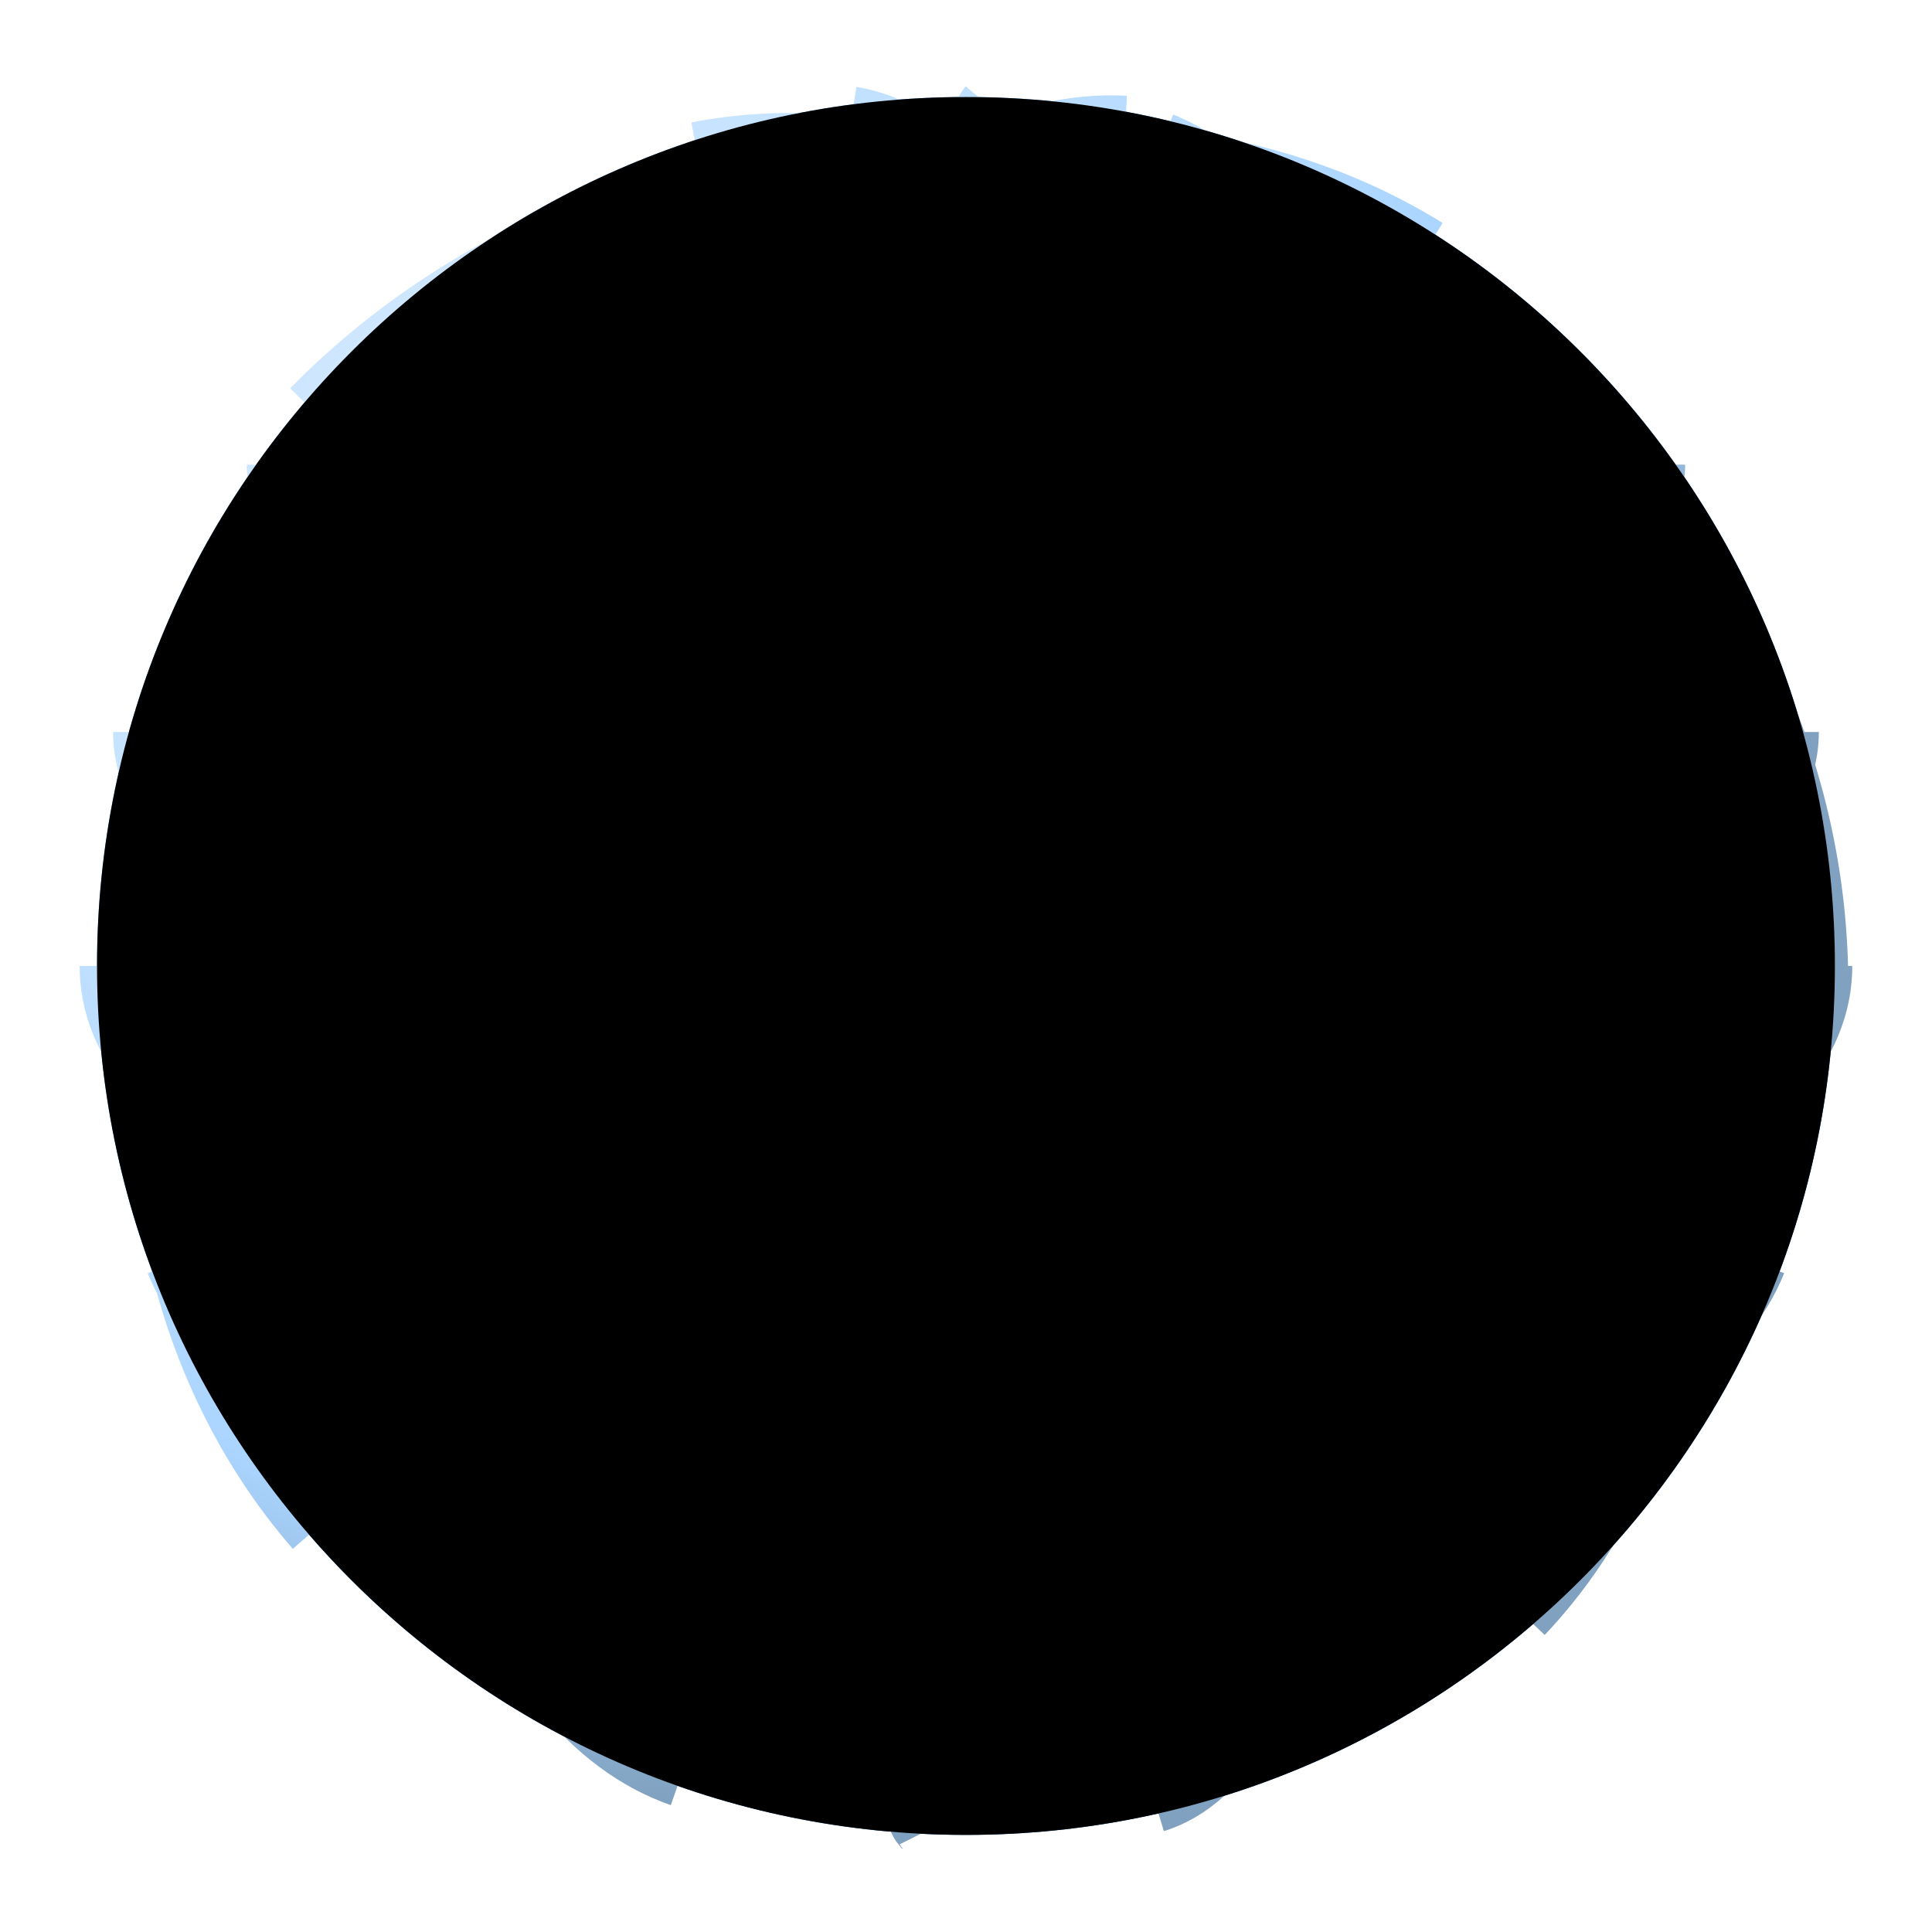
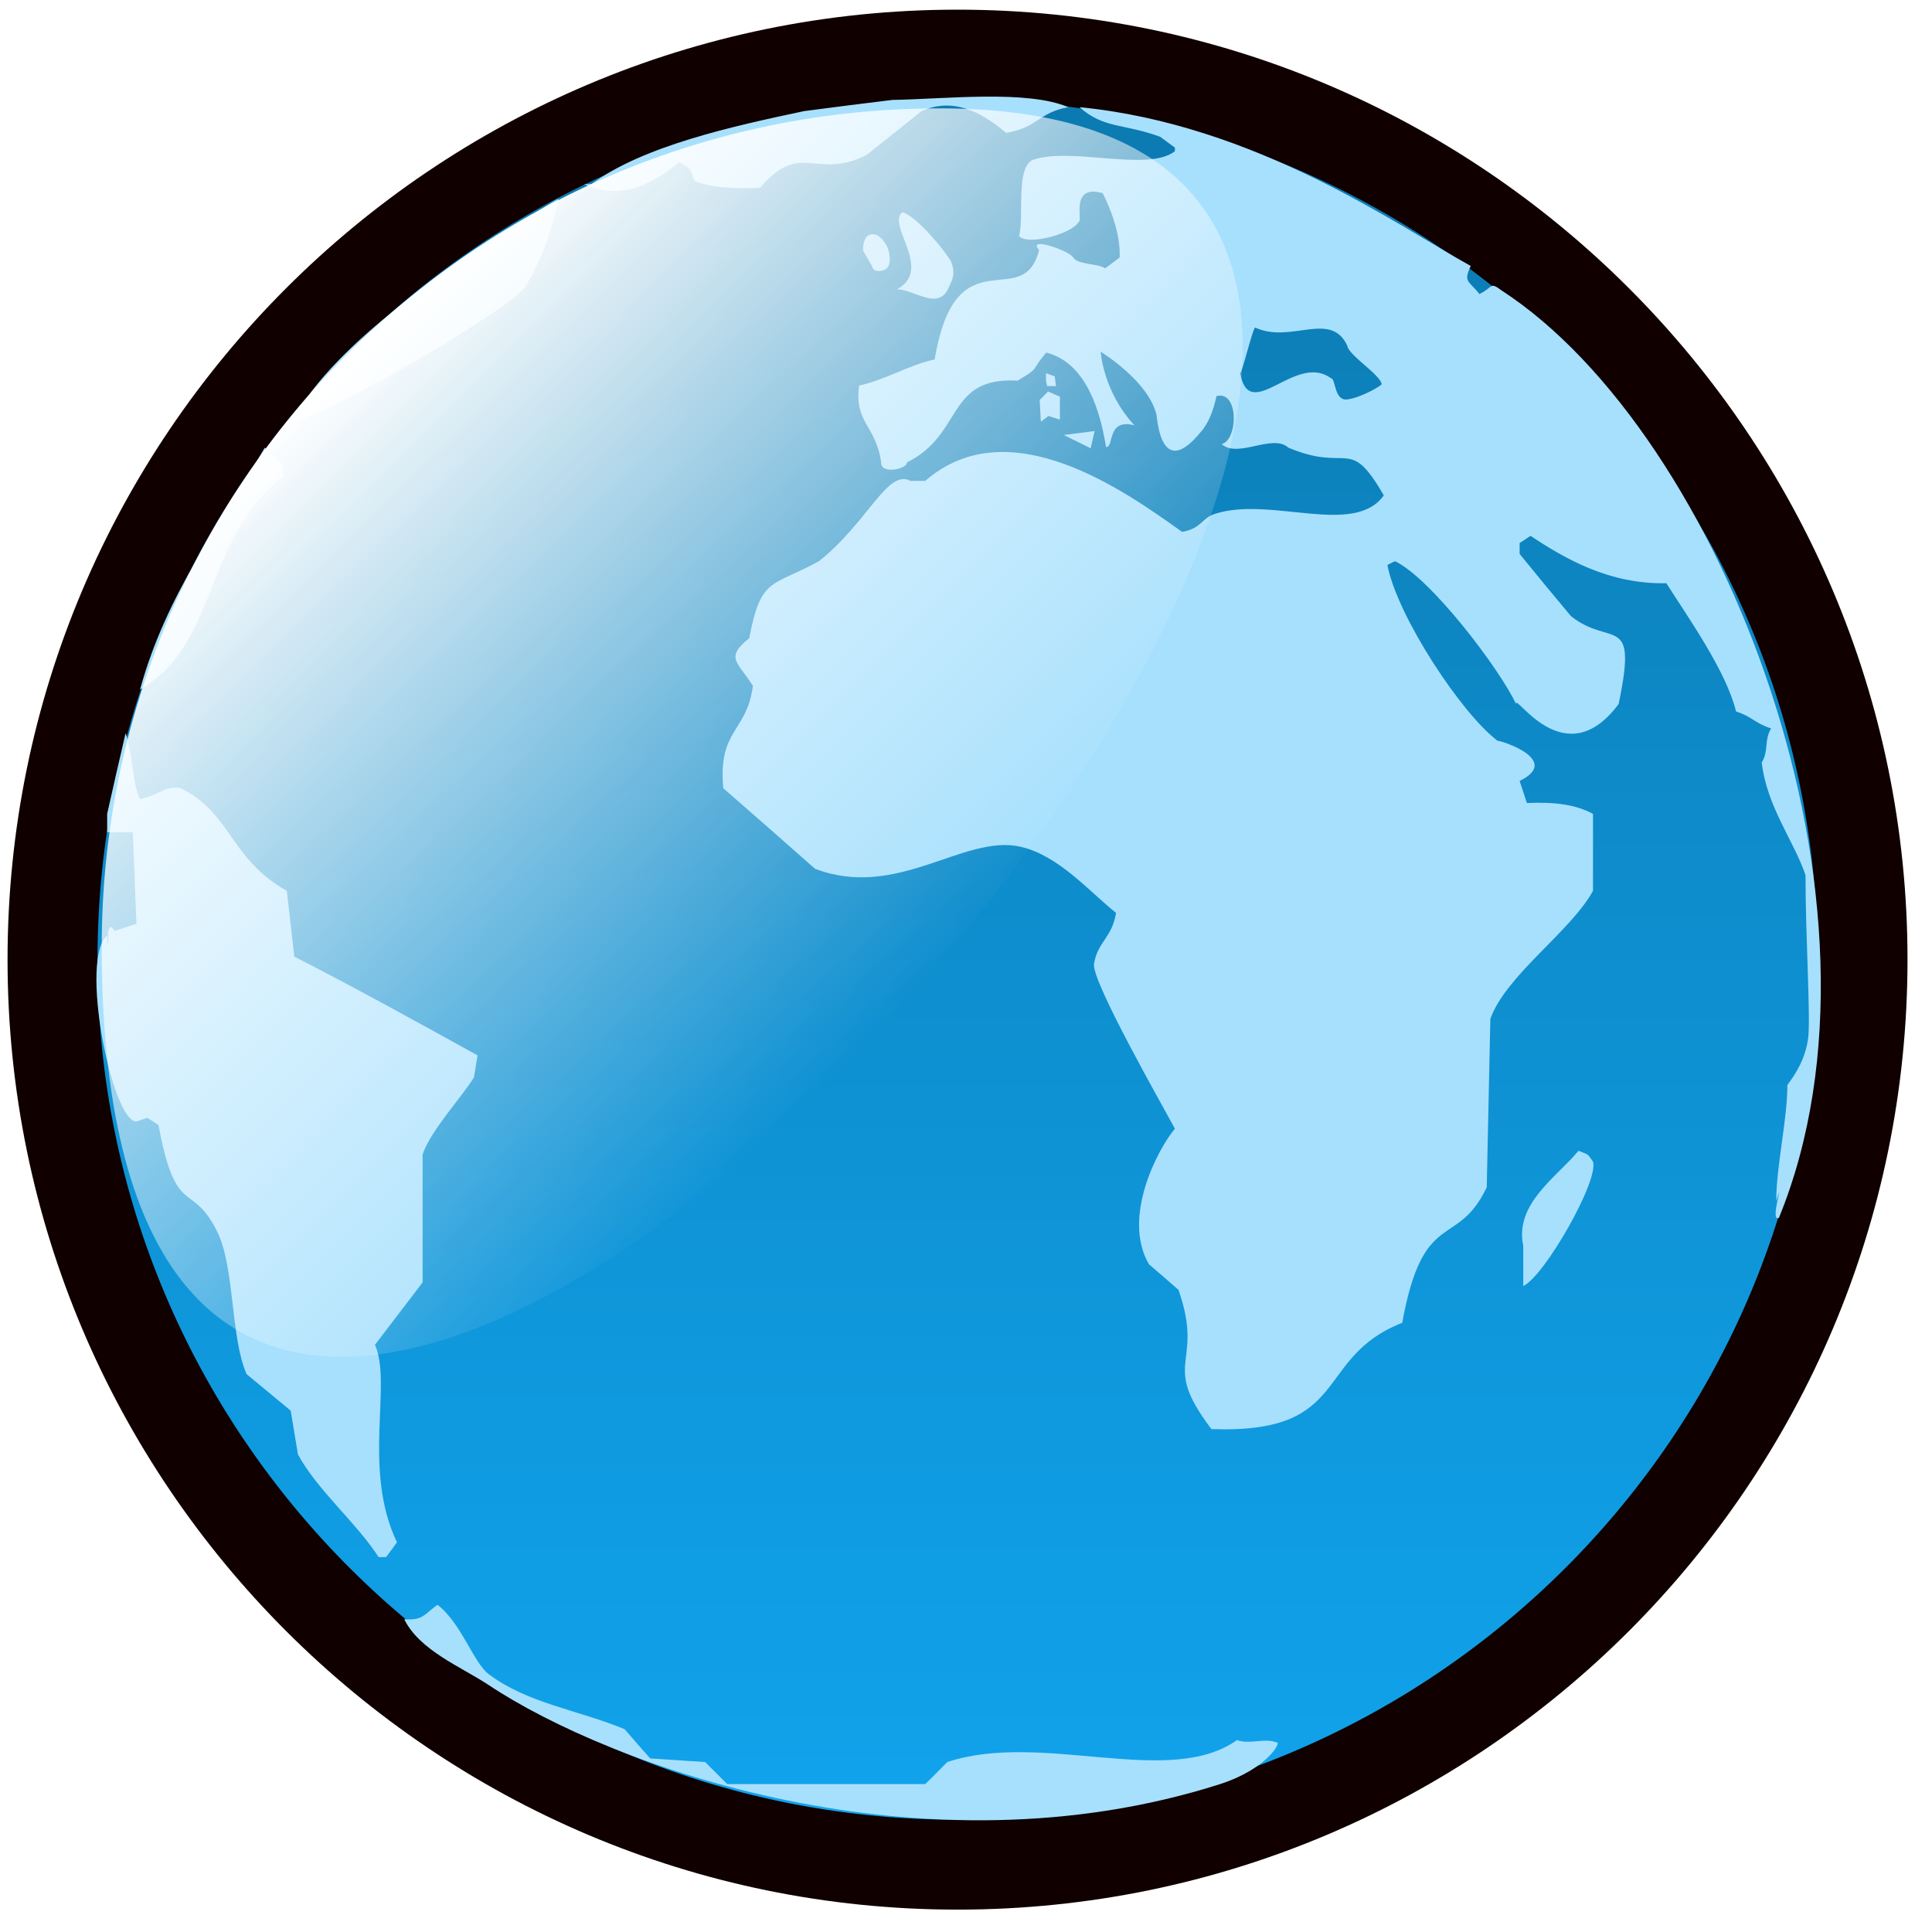
<svg xmlns="http://www.w3.org/2000/svg" version="1.1" width="64" height="64" color-interpolation="linearRGB">
  <g>
-     <radialGradient id="gradient0" gradientUnits="userSpaceOnUse" cx="0" cy="0" r="64" gradientTransform="matrix(0.5312,0,0,0.5312,20,20)">
-       <stop offset="0" stop-color="#d9ecff" />
-       <stop offset="0.787" stop-color="#0587ff" />
-       <stop offset="1" stop-color="#0567c2" />
-     </radialGradient>
-     <path style="fill:url(#gradient0)" d="M28 2C13.64 2 2 13.64 2 28C2 42.35 13.64 54 28 54C42.35 54 54 42.35 54 28C54 13.64 42.35 2 28 2z" transform="matrix(1.1071,0,0,1.1071,1,1)" />
-     <radialGradient id="gradient1" gradientUnits="userSpaceOnUse" cx="0" cy="0" r="64" gradientTransform="matrix(0.5312,0,0,0.5312,20,20)">
-       <stop offset="0" stop-color="#f2f9ff" />
-       <stop offset="0.787" stop-color="#abd5ff" />
-       <stop offset="1" stop-color="#80a1bf" />
-     </radialGradient>
-     <path style="fill:none; stroke:url(#gradient1); stroke-width:1.039" d="M55 29C55 35.23 43.28 39 29 39C14.7 39 3 35.23 3 29            M48 46C45 49 37.26 53 29 53C20.72 53 13 49 10 46            M23 4C21.68 4.55 21 5.17 21 6C21 7.74 24.36 9 29 9C33.62 9 37 7.74 37 6C37 5.18 36.3 4.55 35 4            M20.88 4.27C21.87 4.08 22.9 3.98 24 4C35.29 4.08 47.04 15.27 50.06 28.78C51.9 36.97 50.13 44.24 45.94 48.66            M25.64 3.21C31.04 4.07 37.14 15.54 39.38 29.27C41.49 42.28 39.43 52.97 34.77 54.39            M9.15 12.08C13.94 7.19 21.03 4.27 28.93 4.66C43.12 5.34 54.74 16.41 54.88 29.34            M20.34 53.62C14.67 51.63 11.66 42.61 13.46 31.13C15.6 17.3 23.92 4.88 31.98 3.58C32.6 3.48 33.19 3.45 33.79 3.48            M9.25 46.1C5.05 41.26 3.37 34.13 5.31 26.51C8.69 13.31 21.75 3.37 34.35 4.42C37.61 4.71 40.52 5.68 42.99 7.21            M27.48 55.05C27.47 55.03 27.44 54.99 27.39 54.97C26.25 53.64 25.82 40.84 26.51 26.56C27.09 14.02 28.32 4.31 29.39 3.01            M53 38C51 43 41.15 47 29 47C16.96 47 7 43 5 38            M50 14C50 18.27 40.03 22 29 22C17.96 22 8 18.27 8 14            M54 22C54 27.47 42.55 31 29 31C15.44 31 4 27.47 4 22" transform="matrix(1.1071,0,0,1.1071,-0.1071,-0.1071)" />
-     <path style="fill:#000000" d="M28 2C13.64 2 2 13.64 2 28C2 42.35 13.64 54 28 54C42.35 54 54 42.35 54 28C54 13.64 42.35 2 28 2z" transform="matrix(1.1071,0,0,1.1071,1,1)" />
+     <path style="fill:#100000" d="M1.25 31.79C1.25 48.59 14.92 62.26 31.72 62.26C48.52 62.26 62.19 48.59 62.19 31.79C62.19 14.99 48.52 1.32 31.72 1.32C14.92 1.32 1.25 14.99 1.25 31.79z" transform="matrix(1.0328,0,0,1.0328,-1.041,-1.0434)" />
+     <linearGradient id="gradient0" gradientUnits="userSpaceOnUse" x1="31.72" y1="60.28" x2="31.72" y2="3.3">
+       <stop offset="0" stop-color="#10a3ec" />
+       <stop offset="1" stop-color="#0c7ab1" />
+     </linearGradient>
+     <path style="fill:url(#gradient0)" d="M31.72 3.3C15.99 3.3 3.23 16.06 3.23 31.79C3.23 47.52 15.99 60.28 31.72 60.28C47.45 60.28 60.21 47.52 60.21 31.79C60.21 16.06 47.45 3.3 31.72 3.3z" />
+     <path style="fill:#a7e0fd" d="M17.4 9.5C17.94 8.63 18.29 7.61 18.5 6.59C18.42 6.59 17.61 7.15 17.53 7.15C15.3 8.61 11.45 11.05 9.87 13.62C9.75 13.74 9.62 13.86 9.5 13.98C10.74 13.91 16.98 10.17 17.4 9.5z            M9.38 15.8V15.44C9.18 15.24 8.98 15.04 8.77 14.83C7.31 17.34 5.5 19.69 4.64 22.84C7.27 21.32 6.7 17.86 9.38 15.8z            M35.24 14.41L36.13 14.85L36.26 14.28L35.24 14.41z            M29.72 9.58C30.33 9.62 31.02 10.24 31.38 9.62C31.55 9.27 31.67 9.08 31.5 8.65C31.27 8.27 30.37 7.17 29.9 7.03C29.34 7.43 30.93 8.92 29.72 9.58z            M22.51 5.37C22.88 5.62 22.83 5.49 23 5.98C23.5 6.22 24.35 6.26 25.18 6.22C26.52 4.63 27.05 5.99 28.71 5.13C29.32 4.65 29.92 4.16 30.53 3.68C31.72 3.14 32.75 3.92 33.33 4.4C34.38 4.23 34.39 3.73 35.39 3.55C34.02 2.97 31.34 3.28 29.56 3.31C28.59 3.43 27.61 3.55 26.64 3.68C24.28 4.18 21.31 4.83 19.59 6.1H19.35C20.75 6.74 21.87 5.87 22.51 5.37z            M52.29 38.12C51.6 38.97 50.16 39.87 50.46 41.27V42.6C51.15 42.29 52.97 39.12 52.77 38.48C52.56 38.19 52.65 38.27 52.29 38.12z            M34.94 12.47L34.65 12.36V12.61L34.69 12.79H34.98L34.94 12.47z            M12.42 44.55C12.95 43.86 13.47 43.17 14 42.48V38.24C14.26 37.46 15.27 36.38 15.7 35.69C15.74 35.45 15.78 35.21 15.82 34.96C13.79 33.84 11.75 32.71 9.75 31.69C9.67 30.96 9.58 30.23 9.5 29.51C7.6 28.44 7.66 26.92 5.98 26.11C5.46 26.01 5.31 26.33 4.64 26.47C4.37 25.95 4.41 24.97 4.16 24.29C3.95 25.18 3.75 26.07 3.55 26.96V27.57H4.4C4.44 28.58 4.48 29.59 4.52 30.6C4.28 30.68 4.03 30.76 3.79 30.84C3.65 30.58 3.59 30.77 3.57 30.98C3.57 30.97 3.58 30.97 3.59 30.96C3.57 31.51 3.54 31.23 3.57 30.98C2.6 31.69 3.72 37.19 4.52 37.15C4.64 37.11 4.76 37.07 4.88 37.03C5.01 37.11 5.13 37.19 5.25 37.27C5.83 40.39 6.35 39.1 7.19 40.79C7.78 41.96 7.63 44.3 8.17 45.52C8.65 45.92 9.14 46.32 9.63 46.73C9.71 47.21 9.79 47.7 9.87 48.18C10.5 49.35 11.84 50.48 12.54 51.58H12.79C12.91 51.42 13.03 51.26 13.15 51.09C11.99 48.67 13 45.82 12.42 44.55z            M40.98 57.64C38.72 59.25 34.52 57.33 31.38 58.37C31.14 58.61 30.9 58.86 30.65 59.1H24.09C23.85 58.86 23.6 58.61 23.36 58.37C22.75 58.33 22.14 58.29 21.54 58.25C21.25 57.93 20.97 57.6 20.69 57.28C19.1 56.63 17.49 56.43 16.19 55.46C15.69 55.09 15.28 53.76 14.49 53.16C14.02 53.51 14 53.68 13.39 53.64C13.91 54.68 15.25 55.2 16.19 55.82C20.21 58.5 30.55 62.25 40.42 59.1C42.02 58.58 42.48 57.66 42.28 57.72C41.92 57.56 41.35 57.8 40.98 57.64z            M34.48 13.97L34.73 13.78L35.11 13.9V13.14L34.72 12.97L34.44 13.25L34.48 13.97z            M49.74 9.62C49.34 9.32 49.47 9.52 49.01 9.74C48.64 9.28 48.47 9.35 48.72 8.81C46.31 7.48 41.6 4.12 35.76 3.55C36.58 4.27 37.19 4.08 38.43 4.53C38.59 4.65 38.76 4.77 38.92 4.89V5.01C38.02 5.71 35.46 4.85 34.2 5.3C33.64 5.6 33.93 7.12 33.76 7.82C34.04 8.15 35.53 7.74 35.73 7.35C35.89 7.35 35.42 6.08 36.53 6.4C36.77 6.88 37.12 7.72 37.09 8.53C36.93 8.65 36.77 8.77 36.61 8.89C36.38 8.72 35.71 8.78 35.55 8.53C35.44 8.31 34 7.81 34.42 8.28C34.39 8.41 34.35 8.52 34.31 8.61C33.63 10.11 31.63 7.94 30.96 11.91C30.15 12.07 29.27 12.61 28.46 12.77C28.29 14.01 29.01 14.07 29.19 15.32C29.17 15.74 30.08 15.52 30.04 15.32C31.93 14.39 31.33 12.47 33.71 12.61C34.49 12.14 34.11 12.32 34.66 11.68C36.03 12.03 36.46 13.72 36.64 14.81C36.92 14.81 36.65 13.85 37.58 14.09C36.54 12.97 36.46 11.65 36.46 11.65C36.46 11.65 38.04 12.61 38.31 13.74C38.48 15.3 39.1 15.13 39.75 14.34C40.03 14.04 40.19 13.61 40.3 13.12C41.05 12.93 41.01 14.58 40.47 14.71C41 15.2 42.16 14.35 42.68 14.83C44.7 15.68 44.68 14.4 45.84 16.41C44.86 17.79 42.09 16.43 40.25 17.02C39.8 17.16 39.82 17.5 39.16 17.62C37.32 16.31 33.44 13.5 30.65 15.93H30.16C29.4 15.52 28.76 17.29 27.13 18.59C25.57 19.45 25.21 19.09 24.82 21.14C24 21.8 24.44 21.92 24.94 22.72C24.74 24.27 23.78 24.15 23.96 26.11C24.98 27 25.99 27.89 27 28.78C29.74 29.82 31.92 27.62 33.81 28.05C35.07 28.34 36.08 29.53 36.97 30.24C36.84 31.07 36.36 31.19 36.24 31.93C36.15 32.5 38.56 36.71 38.92 37.39C38.37 38.04 37.15 40.32 38.06 41.88C38.39 42.16 38.71 42.44 39.04 42.73C39.92 45.26 38.4 45.06 40.13 47.34C44.8 47.51 43.49 44.98 46.45 43.82C47.15 39.97 48.27 41.4 49.25 39.33C49.29 37.47 49.33 35.61 49.37 33.75C49.89 32.3 52.03 30.86 52.77 29.51V26.96C52.21 26.66 51.54 26.56 50.58 26.6C50.5 26.36 50.42 26.11 50.34 25.87C51.73 25.19 49.77 24.54 49.61 24.54C48.43 23.66 46.29 20.43 45.96 18.72C46.04 18.67 46.13 18.63 46.21 18.59C47.38 19.14 49.67 22.14 50.22 23.32C50.17 22.91 51.83 25.73 53.62 23.32C54.26 20.25 53.37 21.47 52.04 20.41C51.47 19.73 50.9 19.04 50.34 18.35V17.99C50.46 17.91 50.58 17.83 50.7 17.75C51.86 18.52 53.32 19.36 55.2 19.32C55.95 20.5 57.18 22.23 57.51 23.57C58.03 23.73 58.15 23.97 58.67 24.13C58.43 24.54 58.6 24.86 58.36 25.26C58.53 26.73 59.44 27.88 59.81 28.99C59.81 31.05 59.98 33.67 59.9 34.36C59.82 35.05 59.49 35.57 59.21 35.94C59.21 37.07 58.84 38.65 58.84 39.78C59.15 38.85 58.6 40.53 58.93 40.34C63.16 30 57.03 14.35 49.74 9.62z            M44.64 13.23C44.19 13.3 44.25 12.53 44.09 12.53C42.91 11.66 41.4 14.08 41.08 12.36C41.16 12.32 41.49 10.89 41.58 10.85C42.75 11.4 44.08 10.27 44.63 11.45C44.67 11.77 45.73 12.41 45.77 12.73C45.69 12.82 45.08 13.17 44.64 13.23z            M28.88 7.76C28.56 7.8 28.59 8.3 28.59 8.3L28.89 8.82C28.89 8.82 28.91 9.06 29.27 8.95C29.63 8.84 29.41 8.22 29.41 8.22C29.41 8.22 29.2 7.73 28.88 7.76z" />
+     <linearGradient id="gradient1" gradientUnits="userSpaceOnUse" x1="10.78" y1="12.45" x2="30.76" y2="32.43">
+       <stop offset="0" stop-color="#ffffff" />
+       <stop offset="1" stop-color="#ffffff" stop-opacity="0" />
+     </linearGradient>
+     <path style="fill:url(#gradient1)" d="M31.13 3.59C15.8 3.59 3.37 16.03 3.37 31.36C3.37 73.69 64.68 3.59 31.13 3.59z" />
  </g>
</svg>
